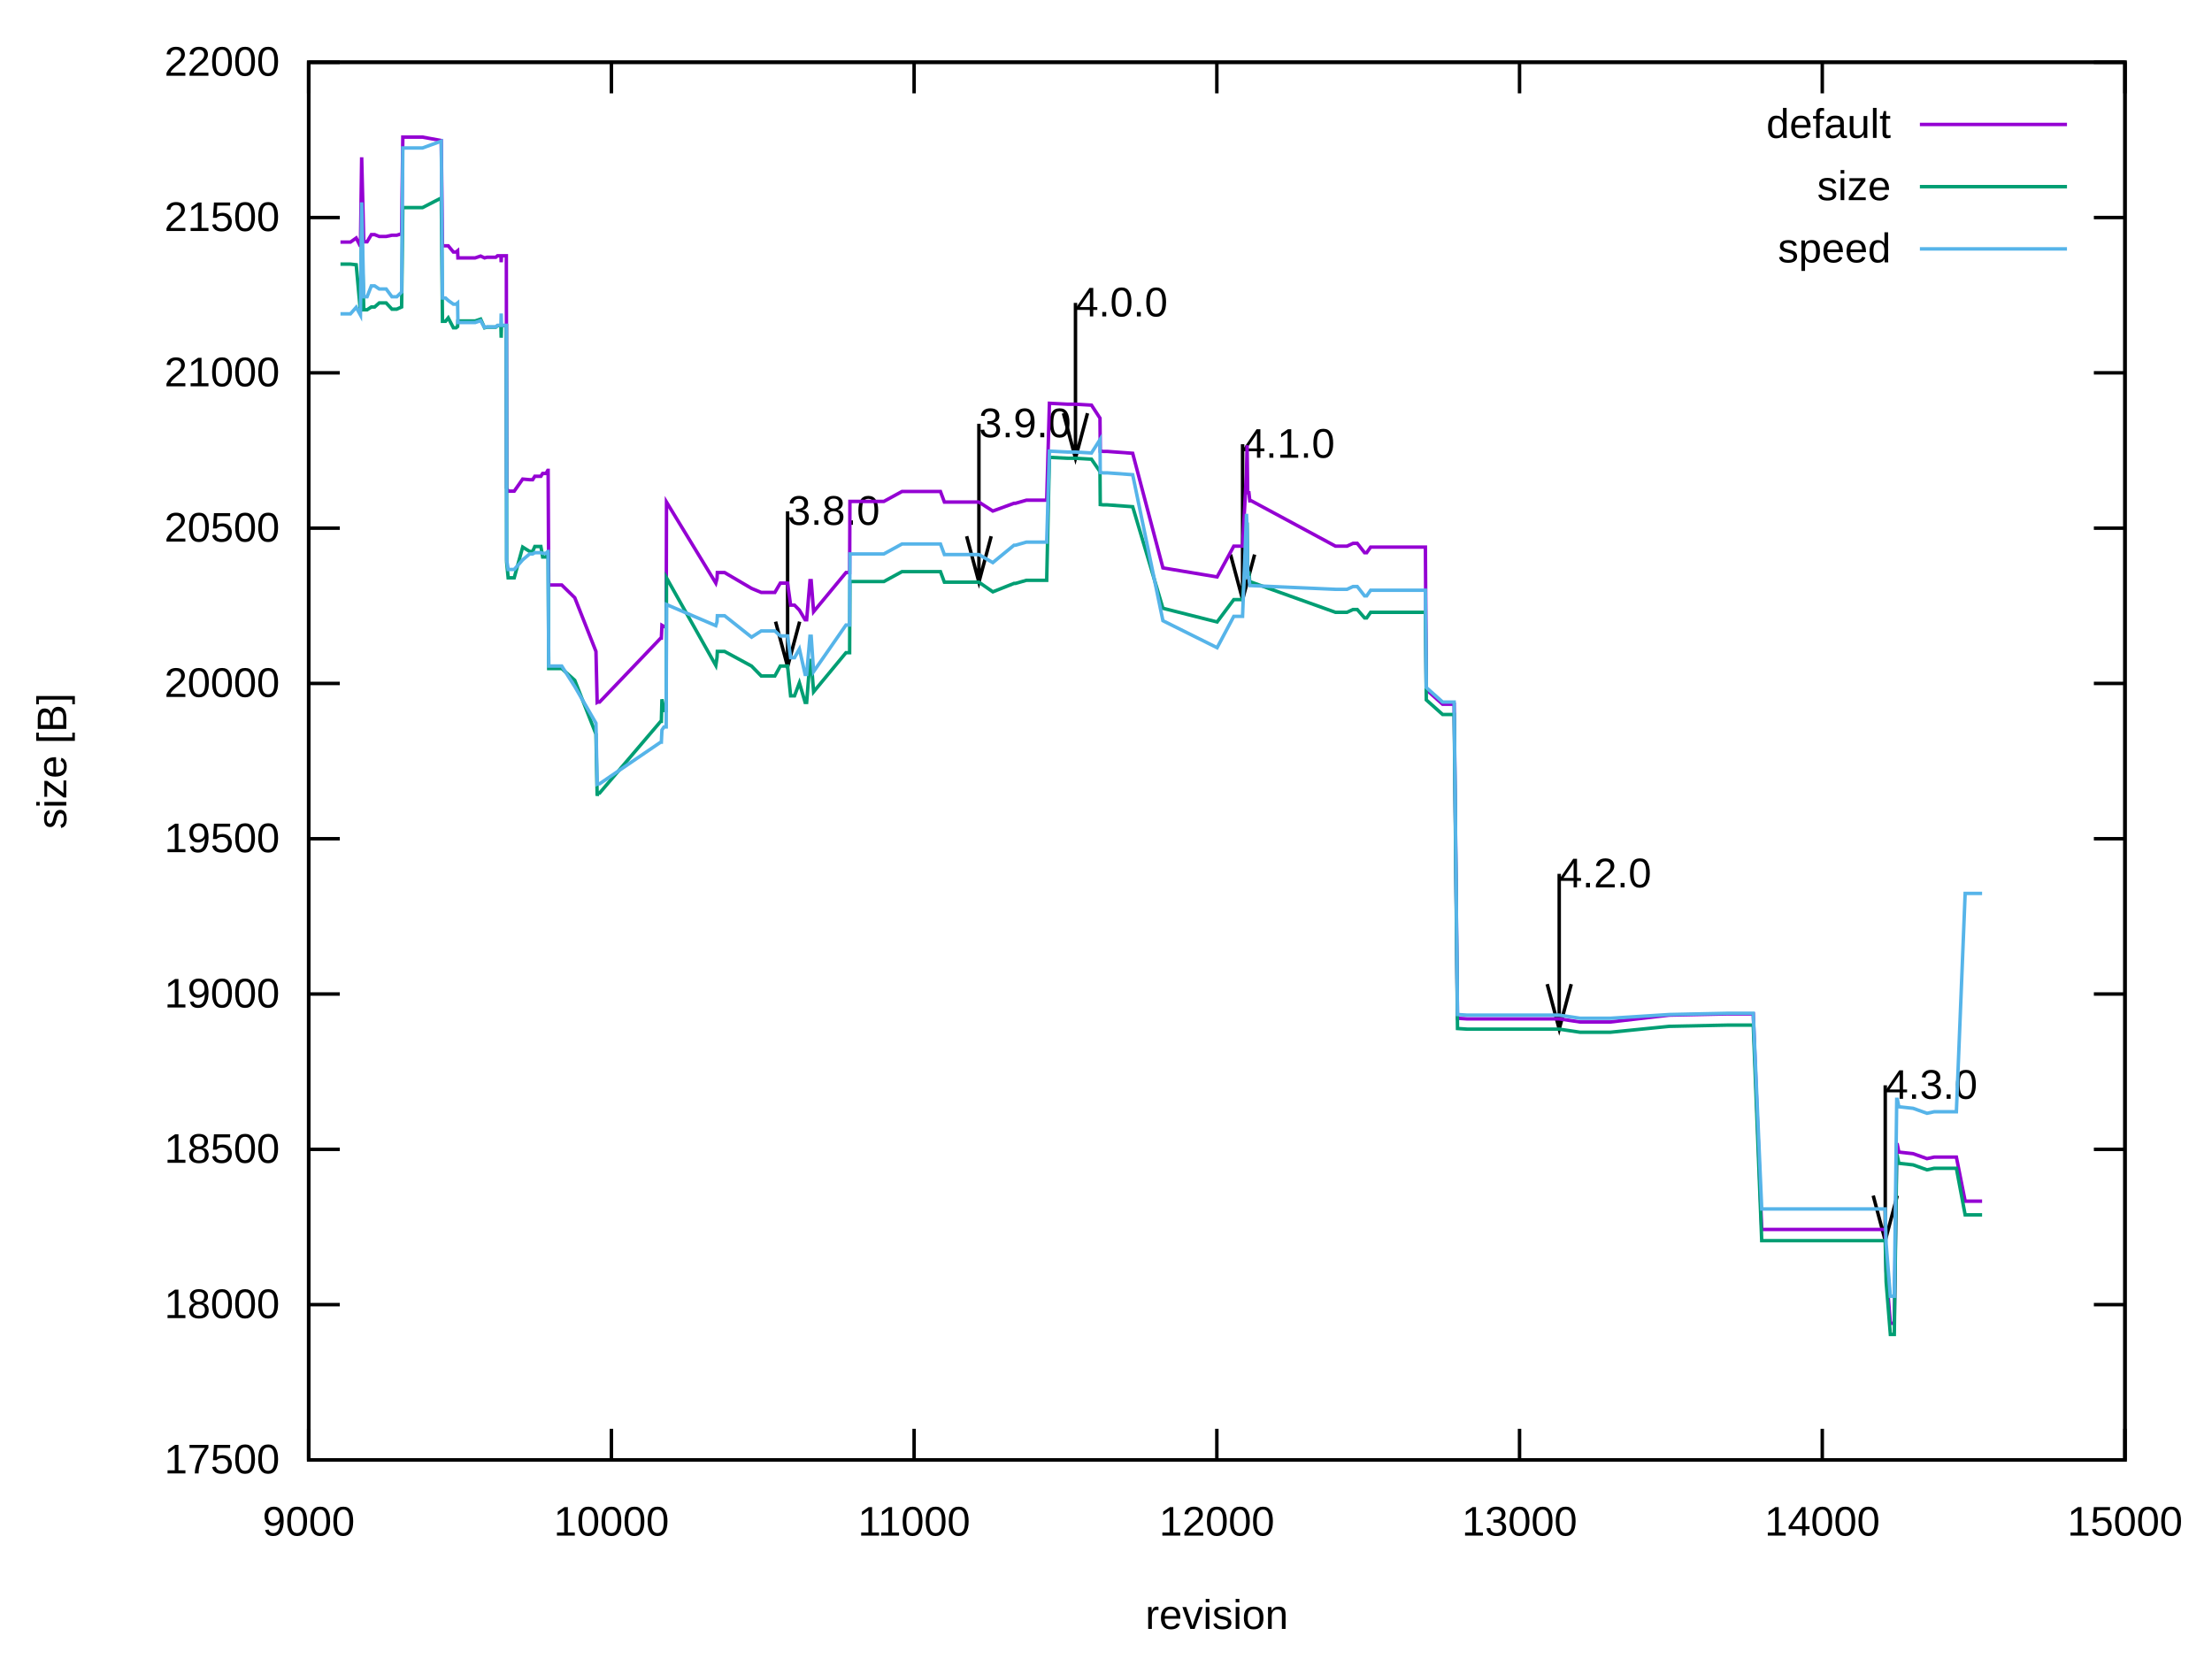
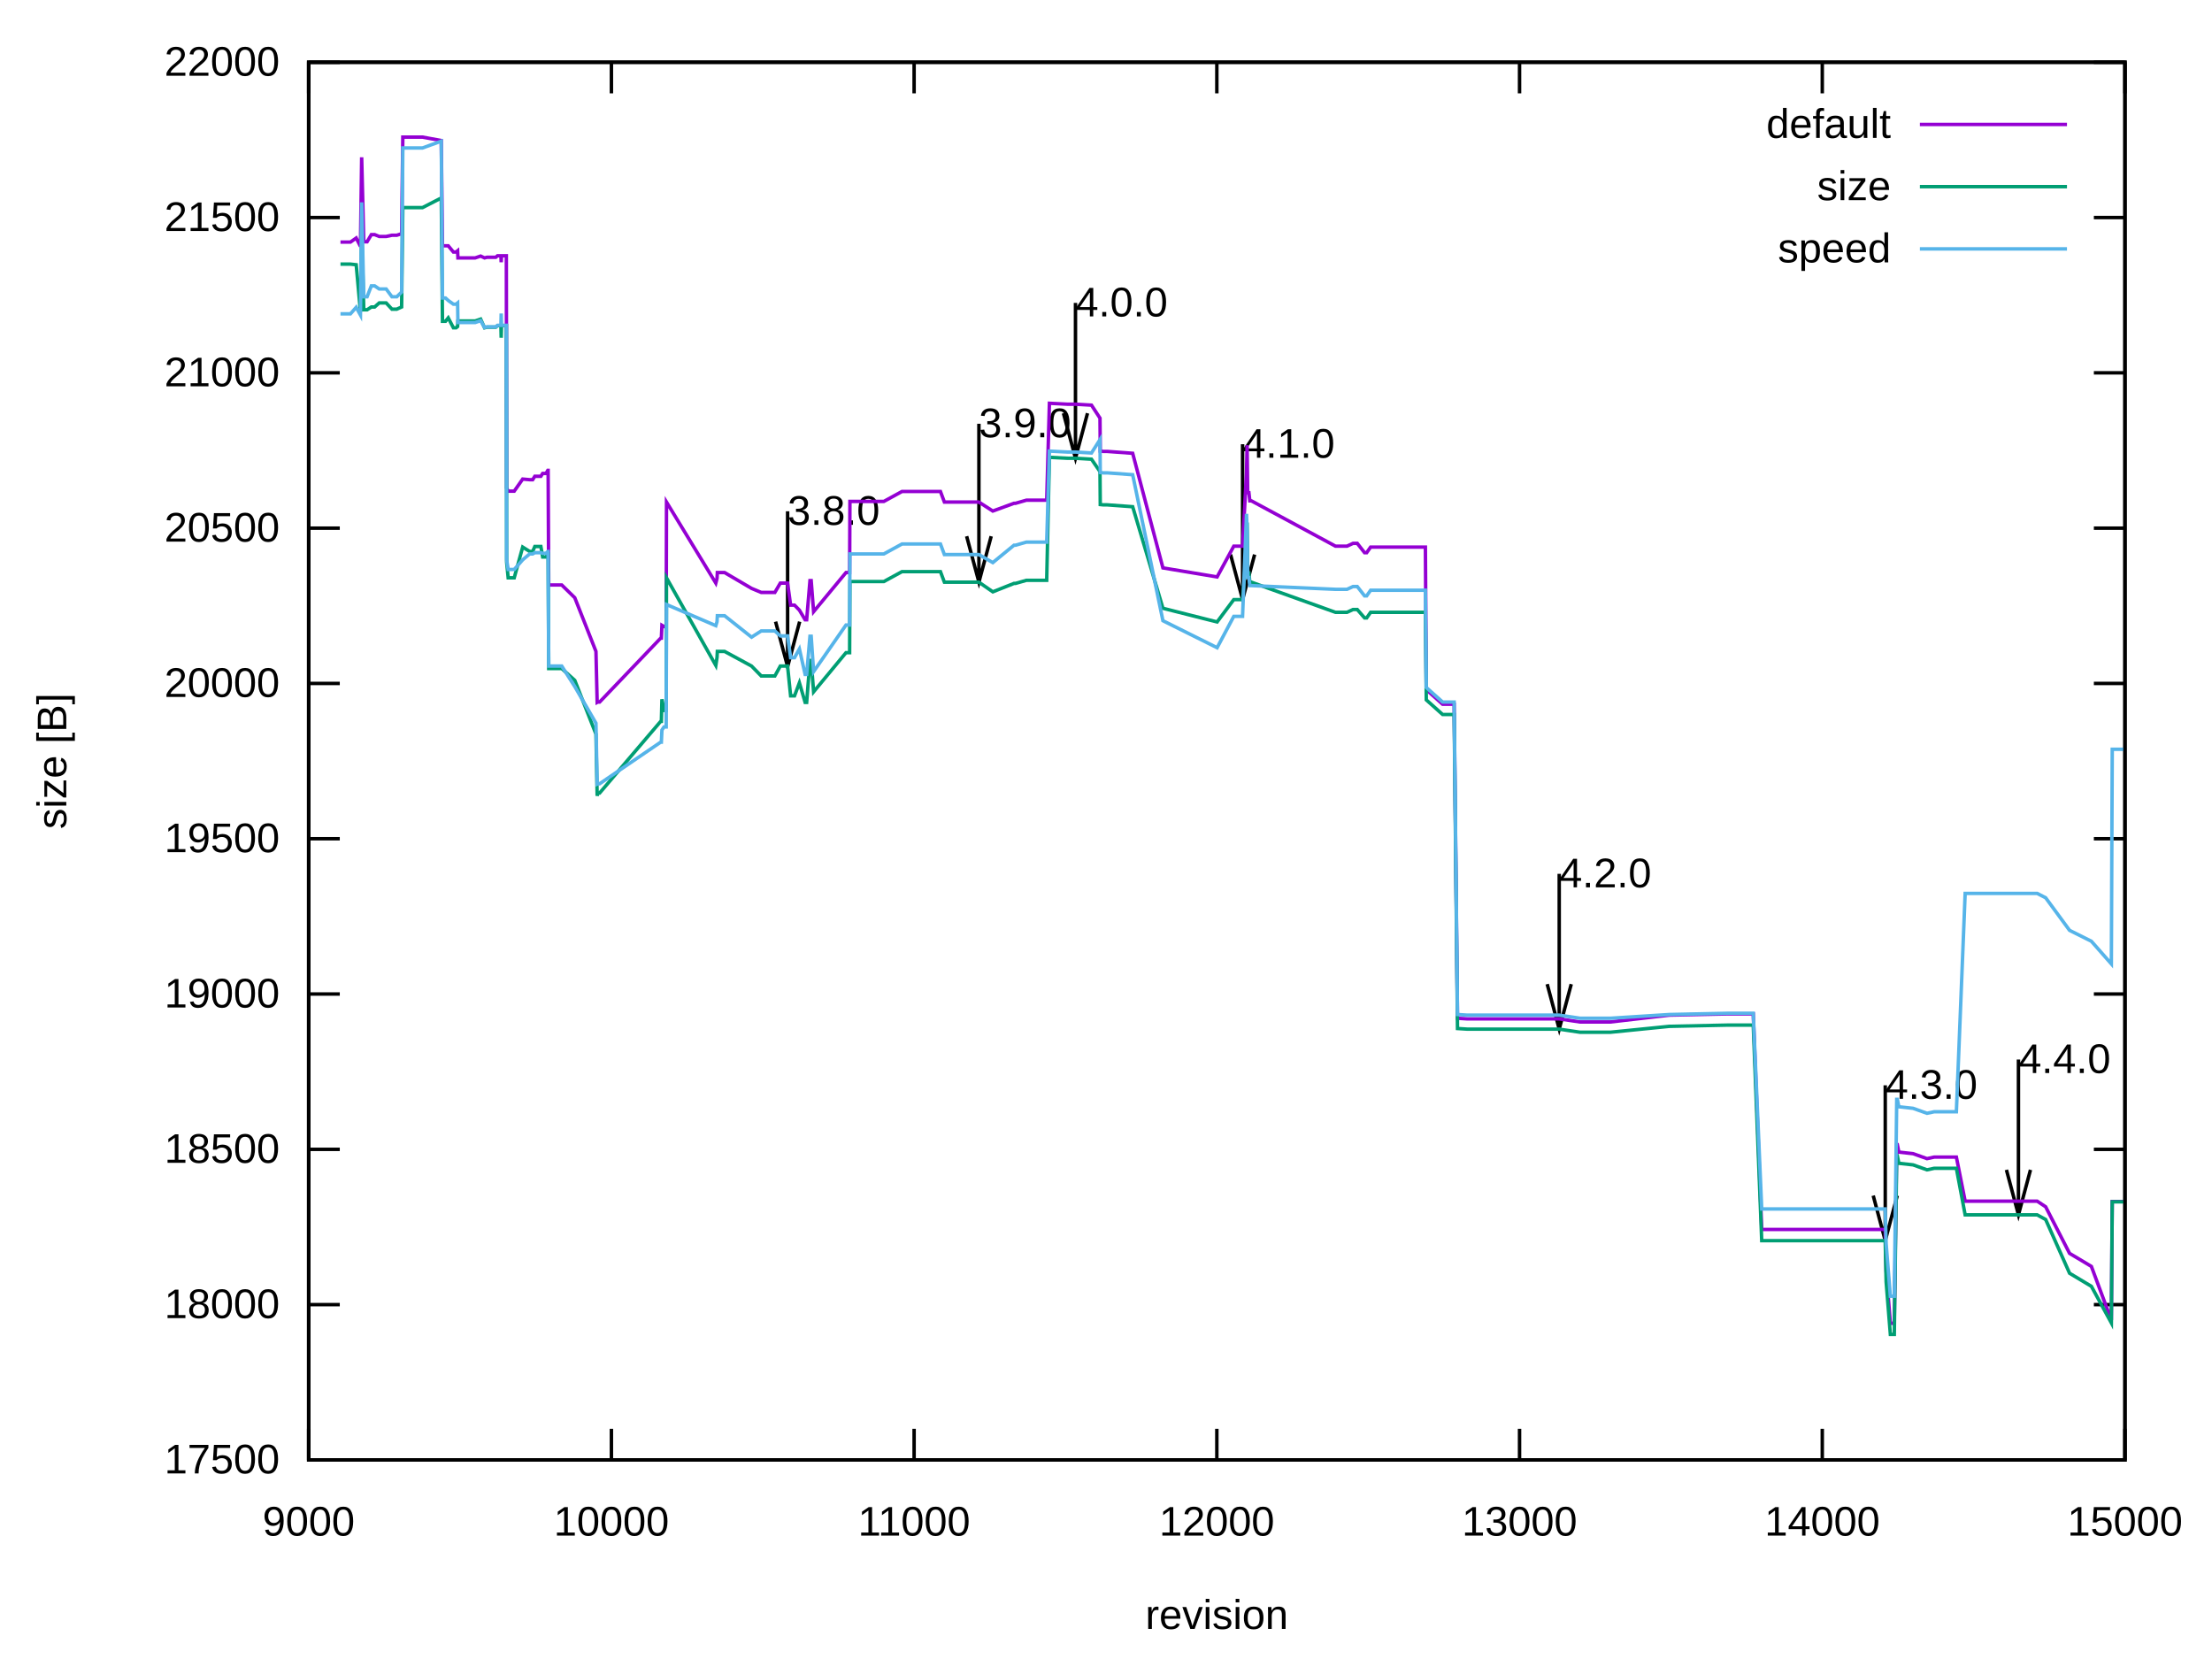
<svg xmlns="http://www.w3.org/2000/svg" xmlns:xlink="http://www.w3.org/1999/xlink" width="640" height="480" viewBox="0 0 640 480">
  <g id="gnuplot_canvas">
    <rect x="0" y="0" width="640" height="480" fill="none" />
    <defs>
      <circle id="gpDot" r="0.5" stroke-width="0.5" stroke="currentColor" />
      <path id="gpPt0" stroke-width="0.222" stroke="currentColor" d="M-1,0 h2 M0,-1 v2" />
      <path id="gpPt1" stroke-width="0.222" stroke="currentColor" d="M-1,-1 L1,1 M1,-1 L-1,1" />
      <path id="gpPt2" stroke-width="0.222" stroke="currentColor" d="M-1,0 L1,0 M0,-1 L0,1 M-1,-1 L1,1 M-1,1 L1,-1" />
      <rect id="gpPt3" stroke-width="0.222" stroke="currentColor" x="-1" y="-1" width="2" height="2" />
      <rect id="gpPt4" stroke-width="0.222" stroke="currentColor" fill="currentColor" x="-1" y="-1" width="2" height="2" />
      <circle id="gpPt5" stroke-width="0.222" stroke="currentColor" cx="0" cy="0" r="1" />
      <use xlink:href="#gpPt5" id="gpPt6" fill="currentColor" stroke="none" />
      <path id="gpPt7" stroke-width="0.222" stroke="currentColor" d="M0,-1.33 L-1.33,0.67 L1.33,0.67 z" />
      <use xlink:href="#gpPt7" id="gpPt8" fill="currentColor" stroke="none" />
      <use xlink:href="#gpPt7" id="gpPt9" stroke="currentColor" transform="rotate(180)" />
      <use xlink:href="#gpPt9" id="gpPt10" fill="currentColor" stroke="none" />
      <use xlink:href="#gpPt3" id="gpPt11" stroke="currentColor" transform="rotate(45)" />
      <use xlink:href="#gpPt11" id="gpPt12" fill="currentColor" stroke="none" />
      <path id="gpPt13" stroke-width="0.222" stroke="currentColor" d="M0,1.330 L1.265,0.411 L0.782,-1.067 L-0.782,-1.076 L-1.265,0.411 z" />
      <use xlink:href="#gpPt13" id="gpPt14" fill="currentColor" stroke="none" />
      <filter id="textbox" filterUnits="objectBoundingBox" x="0" y="0" height="1" width="1">
        <feFlood flood-color="white" flood-opacity="1" result="bgnd" />
        <feComposite in="SourceGraphic" in2="bgnd" operator="atop" />
      </filter>
      <filter id="greybox" filterUnits="objectBoundingBox" x="0" y="0" height="1" width="1">
        <feFlood flood-color="lightgrey" flood-opacity="1" result="grey" />
        <feComposite in="SourceGraphic" in2="grey" operator="atop" />
      </filter>
    </defs>
    <g fill="none" color="white" stroke="currentColor" stroke-width="1.00" stroke-linecap="butt" stroke-linejoin="miter">
</g>
    <g fill="none" color="black" stroke="currentColor" stroke-width="1.00" stroke-linecap="butt" stroke-linejoin="miter">
      <path stroke="black" d="M89.31,422.40 L98.31,422.40 M614.82,422.40 L605.82,422.40  " />
      <g transform="translate(80.92,426.30)" stroke="none" fill="black" font-family="Arial" font-size="12.00" text-anchor="end">
        <text>
          <tspan font-family="Arial"> 17500</tspan>
        </text>
      </g>
    </g>
    <g fill="none" color="black" stroke="currentColor" stroke-width="1.00" stroke-linecap="butt" stroke-linejoin="miter">
      <path stroke="black" d="M89.31,377.47 L98.31,377.47 M614.82,377.47 L605.82,377.47  " />
      <g transform="translate(80.92,381.37)" stroke="none" fill="black" font-family="Arial" font-size="12.00" text-anchor="end">
        <text>
          <tspan font-family="Arial"> 18000</tspan>
        </text>
      </g>
    </g>
    <g fill="none" color="black" stroke="currentColor" stroke-width="1.00" stroke-linecap="butt" stroke-linejoin="miter">
      <path stroke="black" d="M89.31,332.54 L98.31,332.54 M614.82,332.54 L605.82,332.54  " />
      <g transform="translate(80.92,336.44)" stroke="none" fill="black" font-family="Arial" font-size="12.00" text-anchor="end">
        <text>
          <tspan font-family="Arial"> 18500</tspan>
        </text>
      </g>
    </g>
    <g fill="none" color="black" stroke="currentColor" stroke-width="1.00" stroke-linecap="butt" stroke-linejoin="miter">
      <path stroke="black" d="M89.31,287.60 L98.31,287.60 M614.82,287.60 L605.82,287.60  " />
      <g transform="translate(80.92,291.50)" stroke="none" fill="black" font-family="Arial" font-size="12.00" text-anchor="end">
        <text>
          <tspan font-family="Arial"> 19000</tspan>
        </text>
      </g>
    </g>
    <g fill="none" color="black" stroke="currentColor" stroke-width="1.00" stroke-linecap="butt" stroke-linejoin="miter">
      <path stroke="black" d="M89.31,242.67 L98.31,242.67 M614.82,242.67 L605.82,242.67  " />
      <g transform="translate(80.92,246.57)" stroke="none" fill="black" font-family="Arial" font-size="12.00" text-anchor="end">
        <text>
          <tspan font-family="Arial"> 19500</tspan>
        </text>
      </g>
    </g>
    <g fill="none" color="black" stroke="currentColor" stroke-width="1.00" stroke-linecap="butt" stroke-linejoin="miter">
      <path stroke="black" d="M89.31,197.74 L98.31,197.74 M614.82,197.74 L605.82,197.74  " />
      <g transform="translate(80.92,201.64)" stroke="none" fill="black" font-family="Arial" font-size="12.00" text-anchor="end">
        <text>
          <tspan font-family="Arial"> 20000</tspan>
        </text>
      </g>
    </g>
    <g fill="none" color="black" stroke="currentColor" stroke-width="1.00" stroke-linecap="butt" stroke-linejoin="miter">
      <path stroke="black" d="M89.31,152.81 L98.31,152.81 M614.82,152.81 L605.82,152.81  " />
      <g transform="translate(80.92,156.71)" stroke="none" fill="black" font-family="Arial" font-size="12.00" text-anchor="end">
        <text>
          <tspan font-family="Arial"> 20500</tspan>
        </text>
      </g>
    </g>
    <g fill="none" color="black" stroke="currentColor" stroke-width="1.00" stroke-linecap="butt" stroke-linejoin="miter">
      <path stroke="black" d="M89.31,107.87 L98.31,107.87 M614.82,107.87 L605.82,107.87  " />
      <g transform="translate(80.92,111.77)" stroke="none" fill="black" font-family="Arial" font-size="12.00" text-anchor="end">
        <text>
          <tspan font-family="Arial"> 21000</tspan>
        </text>
      </g>
    </g>
    <g fill="none" color="black" stroke="currentColor" stroke-width="1.00" stroke-linecap="butt" stroke-linejoin="miter">
      <path stroke="black" d="M89.31,62.94 L98.31,62.94 M614.82,62.94 L605.82,62.94  " />
      <g transform="translate(80.92,66.84)" stroke="none" fill="black" font-family="Arial" font-size="12.00" text-anchor="end">
        <text>
          <tspan font-family="Arial"> 21500</tspan>
        </text>
      </g>
    </g>
    <g fill="none" color="black" stroke="currentColor" stroke-width="1.00" stroke-linecap="butt" stroke-linejoin="miter">
      <path stroke="black" d="M89.31,18.01 L98.31,18.01 M614.82,18.01 L605.82,18.01  " />
      <g transform="translate(80.92,21.91)" stroke="none" fill="black" font-family="Arial" font-size="12.00" text-anchor="end">
        <text>
          <tspan font-family="Arial"> 22000</tspan>
        </text>
      </g>
    </g>
    <g fill="none" color="black" stroke="currentColor" stroke-width="1.00" stroke-linecap="butt" stroke-linejoin="miter">
      <path stroke="black" d="M89.31,422.40 L89.31,413.40 M89.31,18.01 L89.31,27.01  " />
      <g transform="translate(89.31,444.30)" stroke="none" fill="black" font-family="Arial" font-size="12.00" text-anchor="middle">
        <text>
          <tspan font-family="Arial"> 9000</tspan>
        </text>
      </g>
    </g>
    <g fill="none" color="black" stroke="currentColor" stroke-width="1.00" stroke-linecap="butt" stroke-linejoin="miter">
      <path stroke="black" d="M176.90,422.40 L176.90,413.40 M176.90,18.01 L176.90,27.01  " />
      <g transform="translate(176.90,444.30)" stroke="none" fill="black" font-family="Arial" font-size="12.00" text-anchor="middle">
        <text>
          <tspan font-family="Arial"> 10000</tspan>
        </text>
      </g>
    </g>
    <g fill="none" color="black" stroke="currentColor" stroke-width="1.00" stroke-linecap="butt" stroke-linejoin="miter">
      <path stroke="black" d="M264.48,422.40 L264.48,413.40 M264.48,18.01 L264.48,27.01  " />
      <g transform="translate(264.48,444.30)" stroke="none" fill="black" font-family="Arial" font-size="12.00" text-anchor="middle">
        <text>
          <tspan font-family="Arial"> 11000</tspan>
        </text>
      </g>
    </g>
    <g fill="none" color="black" stroke="currentColor" stroke-width="1.00" stroke-linecap="butt" stroke-linejoin="miter">
      <path stroke="black" d="M352.07,422.40 L352.07,413.40 M352.07,18.01 L352.07,27.01  " />
      <g transform="translate(352.07,444.30)" stroke="none" fill="black" font-family="Arial" font-size="12.00" text-anchor="middle">
        <text>
          <tspan font-family="Arial"> 12000</tspan>
        </text>
      </g>
    </g>
    <g fill="none" color="black" stroke="currentColor" stroke-width="1.00" stroke-linecap="butt" stroke-linejoin="miter">
      <path stroke="black" d="M439.65,422.40 L439.65,413.40 M439.65,18.01 L439.65,27.01  " />
      <g transform="translate(439.65,444.30)" stroke="none" fill="black" font-family="Arial" font-size="12.00" text-anchor="middle">
        <text>
          <tspan font-family="Arial"> 13000</tspan>
        </text>
      </g>
    </g>
    <g fill="none" color="black" stroke="currentColor" stroke-width="1.00" stroke-linecap="butt" stroke-linejoin="miter">
      <path stroke="black" d="M527.24,422.40 L527.24,413.40 M527.24,18.01 L527.24,27.01  " />
      <g transform="translate(527.24,444.30)" stroke="none" fill="black" font-family="Arial" font-size="12.00" text-anchor="middle">
        <text>
          <tspan font-family="Arial"> 14000</tspan>
        </text>
      </g>
    </g>
    <g fill="none" color="black" stroke="currentColor" stroke-width="1.00" stroke-linecap="butt" stroke-linejoin="miter">
      <path stroke="black" d="M614.82,422.40 L614.82,413.40 M614.82,18.01 L614.82,27.01  " />
      <g transform="translate(614.82,444.30)" stroke="none" fill="black" font-family="Arial" font-size="12.00" text-anchor="middle">
        <text>
          <tspan font-family="Arial"> 15000</tspan>
        </text>
      </g>
    </g>
    <g fill="none" color="black" stroke="currentColor" stroke-width="1.00" stroke-linecap="butt" stroke-linejoin="miter">
</g>
    <g fill="none" color="black" stroke="currentColor" stroke-width="1.00" stroke-linecap="butt" stroke-linejoin="miter">
      <path stroke="black" d="M89.31,18.01 L89.31,422.40 L614.82,422.40 L614.82,18.01 L89.31,18.01 Z  " />
      <g transform="translate(227.87,151.85)" stroke="none" fill="black" font-family="Arial" font-size="12.00" text-anchor="start">
        <text>
          <tspan font-family="Arial">3.8.0</tspan>
        </text>
      </g>
      <g transform="translate(283.22,126.51)" stroke="none" fill="black" font-family="Arial" font-size="12.00" text-anchor="start">
        <text>
          <tspan font-family="Arial">3.9.0</tspan>
        </text>
      </g>
      <g transform="translate(311.16,91.55)" stroke="none" fill="black" font-family="Arial" font-size="12.00" text-anchor="start">
        <text>
          <tspan font-family="Arial">4.0.0</tspan>
        </text>
      </g>
      <g transform="translate(359.51,132.44)" stroke="none" fill="black" font-family="Arial" font-size="12.00" text-anchor="start">
        <text>
          <tspan font-family="Arial">4.1.0</tspan>
        </text>
      </g>
      <g transform="translate(451.12,256.73)" stroke="none" fill="black" font-family="Arial" font-size="12.00" text-anchor="start">
        <text>
          <tspan font-family="Arial">4.2.0</tspan>
        </text>
      </g>
      <g transform="translate(545.45,317.92)" stroke="none" fill="black" font-family="Arial" font-size="12.00" text-anchor="start">
        <text>
          <tspan font-family="Arial">4.3.0</tspan>
        </text>
      </g>
-       <path stroke="black" d="M224.40,179.86 L227.88,192.88 L231.36,179.86 M227.88,147.94 L227.88,192.88 M279.68,155.15 L283.23,168.43 L286.78,155.15   M283.23,122.60 L283.23,168.43 M307.69,119.56 L311.17,132.58 L314.65,119.56 M311.17,87.64 L311.17,132.58 M356.04,160.45   L359.52,173.47 L363.00,160.45 M359.52,128.53 L359.52,173.47 M447.65,284.74 L451.13,297.75 L454.61,284.74 M451.13,252.82   L451.13,297.75 M541.98,345.93 L545.46,358.95 L548.94,345.93 M545.46,314.01 L545.46,358.95  " />
-     </g>
-     <g fill="none" color="black" stroke="currentColor" stroke-width="1.00" stroke-linecap="butt" stroke-linejoin="miter">
-       <g transform="translate(19.18,220.21) rotate(270)" stroke="none" fill="black" font-family="Arial" font-size="12.00" text-anchor="middle">
-         <text>
-           <tspan font-family="Arial">size [B]</tspan>
-         </text>
-       </g>
-     </g>
-     <g fill="none" color="black" stroke="currentColor" stroke-width="1.00" stroke-linecap="butt" stroke-linejoin="miter">
-       <g transform="translate(352.06,471.30)" stroke="none" fill="black" font-family="Arial" font-size="12.00" text-anchor="middle">
-         <text>
-           <tspan font-family="Arial">revision</tspan>
-         </text>
-       </g>
+       <g transform="translate(583.99,310.46)" stroke="none" fill="black" font-family="Arial" font-size="12.00" text-anchor="start">
+         <text>
+           <tspan font-family="Arial">4.4.0</tspan>
+         </text>
+       </g>
+     </g>
+     <g fill="none" color="black" stroke="currentColor" stroke-width="1.00" stroke-linecap="butt" stroke-linejoin="miter">
+       <path stroke="black" d="M224.40,179.86 L227.88,192.88 L231.36,179.86 M227.88,147.94 L227.88,192.88  " />
+     </g>
+     <g fill="none" color="black" stroke="currentColor" stroke-width="1.00" stroke-linecap="butt" stroke-linejoin="miter">
+       <path stroke="black" d="M279.68,155.15 L283.23,168.43 L286.78,155.15 M283.23,122.60 L283.23,168.43  " />
+     </g>
+     <g fill="none" color="black" stroke="currentColor" stroke-width="1.00" stroke-linecap="butt" stroke-linejoin="miter">
+       <path stroke="black" d="M307.69,119.56 L311.17,132.58 L314.65,119.56 M311.17,87.64 L311.17,132.58  " />
+     </g>
+     <g fill="none" color="black" stroke="currentColor" stroke-width="1.00" stroke-linecap="butt" stroke-linejoin="miter">
+       <path stroke="black" d="M356.04,160.45 L359.52,173.47 L363.00,160.45 M359.52,128.53 L359.52,173.47  " />
+     </g>
+     <g fill="none" color="black" stroke="currentColor" stroke-width="1.00" stroke-linecap="butt" stroke-linejoin="miter">
+       <path stroke="black" d="M447.65,284.74 L451.13,297.75 L454.61,284.74 M451.13,252.82 L451.13,297.75  " />
+     </g>
+     <g fill="none" color="black" stroke="currentColor" stroke-width="1.00" stroke-linecap="butt" stroke-linejoin="miter">
+       <path stroke="black" d="M541.98,345.93 L545.46,358.95 L548.94,345.93 M545.46,314.01 L545.46,358.95  " />
+     </g>
+     <g fill="none" color="black" stroke="currentColor" stroke-width="1.00" stroke-linecap="butt" stroke-linejoin="miter">
+       <path stroke="black" d="M580.52,338.47 L584.00,351.49 L587.48,338.47 M584.00,306.55 L584.00,351.49  " />
    </g>
    <g fill="none" color="black" stroke="currentColor" stroke-width="1.00" stroke-linecap="butt" stroke-linejoin="miter">
</g>
    <g id="gnuplot_plot_1">
      <g fill="none" color="black" stroke="currentColor" stroke-width="1.00" stroke-linecap="butt" stroke-linejoin="miter">
        <g transform="translate(547.09,39.91)" stroke="none" fill="black" font-family="Arial" font-size="12.00" text-anchor="end">
          <text>
            <tspan font-family="Arial">default</tspan>
          </text>
        </g>
      </g>
      <g fill="none" color="black" stroke="currentColor" stroke-width="1.00" stroke-linecap="butt" stroke-linejoin="miter">
-         <path stroke="rgb(148,   0, 211)" d="M555.48,36.01 L598.04,36.01 M98.51,70.04 L99.82,70.04 L100.17,70.04 L100.43,70.04 L101.40,70.04 L103.06,68.87   L104.29,71.30 L104.64,45.51 L105.25,69.95 L105.69,69.95 L106.04,69.95 L106.21,69.95 L107.44,67.88 L107.53,67.88   L108.40,67.88 L109.72,68.42 L111.73,68.42 L113.40,68.06 L114.80,68.06 L116.20,67.62 L116.55,39.67 L117.25,39.67   L120.32,39.67 L122.24,39.67 L127.67,40.66 L128.02,71.12 L128.29,71.12 L128.90,71.12 L129.69,71.12 L131.18,72.92   L131.96,72.92 L132.40,72.56 L132.49,74.62 L132.93,74.62 L134.94,74.62 L136.61,74.62 L137.48,74.62 L139.06,74.09   L140.20,74.62 L140.90,74.44 L141.51,74.44 L141.95,74.44 L142.04,74.44 L142.12,74.44 L142.21,74.44 L143.44,74.44   L143.96,74.00 L144.66,74.00 L144.93,74.00 L145.01,75.88 L145.10,74.00 L145.19,74.00 L145.36,74.00 L145.80,74.00   L145.89,74.00 L146.15,74.00 L146.33,74.00 L146.50,74.00 L146.59,141.21 L147.03,142.11 L147.29,142.11 L147.47,142.11   L147.55,142.11 L147.64,142.11 L148.78,142.11 L151.23,138.61 L153.25,138.79 L154.12,138.79 L154.74,137.80 L155.09,137.80   L155.96,137.80 L156.22,137.80 L156.31,137.80 L156.40,137.80 L156.49,137.80 L157.01,136.99 L157.98,136.99 L158.50,136.09   L158.59,136.09 L158.76,169.25 L159.12,169.25 L159.64,169.25 L159.99,169.25 L160.08,169.25 L160.69,169.25 L160.95,169.25   L161.04,169.25 L161.13,169.25 L162.01,169.25 L162.18,169.25 L162.53,169.25 L166.30,172.94 L172.43,188.48 L172.78,203.22   L172.95,203.13 L173.04,203.13 L173.48,203.13 L191.17,184.62 L191.35,184.62 L191.52,180.93 L192.13,181.29 L192.75,181.29   L192.84,145.26 L207.11,168.71 L207.46,167.36 L207.55,165.66 L208.95,165.66 L209.04,165.66 L209.65,165.66 L217.45,170.24   L220.25,171.41 L221.56,171.41 L224.19,171.41 L225.77,168.71 L227.87,168.71 L228.75,175.09 L229.53,175.09 L229.88,175.09   L231.29,176.53 L232.95,179.32 L233.39,179.32 L234.35,167.99 L234.70,167.99 L235.40,176.98 L244.77,165.66 L245.39,165.66   L245.74,165.66 L245.82,165.66 L245.91,145.08 L246.09,145.08 L246.96,145.08 L255.72,145.08 L260.98,142.20 L262.20,142.20   L272.10,142.20 L273.24,145.26 L277.62,145.26 L283.22,145.26 L287.25,147.86 L293.38,145.62 L293.82,145.62 L296.97,144.72   L302.58,144.72 L302.84,144.72 L303.63,116.68 L308.89,116.95 L309.06,116.95 L311.16,116.95 L315.80,117.22 L318.26,120.99   L318.34,130.52 L319.22,130.61 L319.66,130.61 L319.75,130.61 L320.27,130.61 L320.36,130.61 L327.72,131.15 L336.47,164.31   L352.15,166.92 L356.97,158.02 L359.51,158.02 L360.65,136.72 L360.82,128.81 L361.00,142.56 L361.35,142.56 L361.61,144.90   L362.05,144.90 L386.40,158.02 L388.41,158.02 L389.73,158.02 L391.48,157.21 L392.70,157.21 L394.81,159.91 L395.42,159.91   L396.56,158.29 L408.29,158.29 L411.01,158.29 L412.41,158.29 L412.67,199.54 L417.40,203.76 L420.73,203.76 L421.70,294.61   L424.50,294.79 L427.56,294.79 L428.70,294.79 L430.10,294.79 L430.89,294.79 L436.93,294.79 L451.12,294.79 L457.17,295.69   L465.93,295.69 L483.00,293.71 L500.00,293.35 L500.87,293.35 L501.75,293.35 L505.16,293.35 L507.27,293.35 L509.72,355.72   L518.48,355.72 L527.24,355.72 L543.35,355.72 L545.45,355.72 L545.72,367.67 L546.94,382.86 L547.82,382.86 L548.08,382.95   L548.78,331.19 L548.96,331.19 L549.39,333.34 L553.51,333.79 L557.54,335.23 L559.64,334.78 L562.09,334.78 L562.71,334.78   L566.04,334.78 L568.58,347.54 L571.90,347.54 L573.48,347.54  " />
+         <path stroke="rgb(148,   0, 211)" d="M555.48,36.01 L598.04,36.01 M98.51,70.04 L99.82,70.04 L100.17,70.04 L100.43,70.04 L101.40,70.04 L103.06,68.87   L104.29,71.30 L104.64,45.51 L105.25,69.95 L105.69,69.95 L106.04,69.95 L106.21,69.95 L107.44,67.88 L107.53,67.88   L108.40,67.88 L109.72,68.42 L111.73,68.42 L113.40,68.06 L114.80,68.06 L116.20,67.62 L116.55,39.67 L117.25,39.67   L120.32,39.67 L122.24,39.67 L127.67,40.66 L128.02,71.12 L128.29,71.12 L128.90,71.12 L129.69,71.12 L131.18,72.92   L131.96,72.92 L132.40,72.56 L132.49,74.62 L132.93,74.62 L134.94,74.62 L136.61,74.62 L137.48,74.62 L139.06,74.09   L140.20,74.62 L140.90,74.44 L141.51,74.44 L141.95,74.44 L142.04,74.44 L142.12,74.44 L142.21,74.44 L143.44,74.44   L143.96,74.00 L144.66,74.00 L144.93,74.00 L145.01,75.88 L145.10,74.00 L145.19,74.00 L145.36,74.00 L145.80,74.00   L145.89,74.00 L146.15,74.00 L146.33,74.00 L146.50,74.00 L146.59,141.21 L147.03,142.11 L147.29,142.11 L147.47,142.11   L147.55,142.11 L147.64,142.11 L148.78,142.11 L151.23,138.61 L153.25,138.79 L154.12,138.79 L154.74,137.80 L155.09,137.80   L155.96,137.80 L156.22,137.80 L156.31,137.80 L156.40,137.80 L156.49,137.80 L157.01,136.99 L157.98,136.99 L158.50,136.09   L158.59,136.09 L158.76,169.25 L159.12,169.25 L159.64,169.25 L159.99,169.25 L160.08,169.25 L160.69,169.25 L160.95,169.25   L161.04,169.25 L161.13,169.25 L162.01,169.25 L162.18,169.25 L162.53,169.25 L166.30,172.94 L172.43,188.48 L172.78,203.22   L172.95,203.13 L173.04,203.13 L173.48,203.13 L191.17,184.62 L191.35,184.62 L191.52,180.93 L192.13,181.29 L192.75,181.29   L192.84,145.26 L207.11,168.71 L207.46,167.36 L207.55,165.66 L208.95,165.66 L209.04,165.66 L209.65,165.66 L217.45,170.24   L220.25,171.41 L221.56,171.41 L224.19,171.41 L225.77,168.71 L227.87,168.71 L228.75,175.09 L229.53,175.09 L229.88,175.09   L231.29,176.53 L232.95,179.32 L233.39,179.32 L234.35,167.99 L234.70,167.99 L235.40,176.98 L244.77,165.66 L245.39,165.66   L245.74,165.66 L245.82,165.66 L245.91,145.08 L246.09,145.08 L246.96,145.08 L255.72,145.08 L260.98,142.20 L262.20,142.20   L272.10,142.20 L273.24,145.26 L277.62,145.26 L283.22,145.26 L287.25,147.86 L293.38,145.62 L293.82,145.62 L296.97,144.72   L302.58,144.72 L302.84,144.72 L303.63,116.68 L308.89,116.95 L309.06,116.95 L311.16,116.95 L315.80,117.22 L318.26,120.99   L318.34,130.52 L319.22,130.61 L319.66,130.61 L319.75,130.61 L320.27,130.61 L320.36,130.61 L327.72,131.15 L336.47,164.31   L352.15,166.92 L356.97,158.02 L359.51,158.02 L360.65,136.72 L360.82,128.81 L361.00,142.56 L361.35,142.56 L361.61,144.90   L362.05,144.90 L386.40,158.02 L388.41,158.02 L389.73,158.02 L391.48,157.21 L392.70,157.21 L394.81,159.91 L395.42,159.91   L396.56,158.29 L408.29,158.29 L411.01,158.29 L412.41,158.29 L412.67,199.54 L417.40,203.76 L420.73,203.76 L421.70,294.61   L424.50,294.79 L427.56,294.79 L428.70,294.79 L430.10,294.79 L430.89,294.79 L436.93,294.79 L451.12,294.79 L457.17,295.69   L465.93,295.69 L483.00,293.71 L500.00,293.35 L500.87,293.35 L501.75,293.35 L505.16,293.35 L507.27,293.35 L509.72,355.72   L518.48,355.72 L527.24,355.72 L543.35,355.72 L545.45,355.72 L545.72,367.67 L546.94,382.86 L547.82,382.86 L548.08,382.95   L548.78,331.19 L548.96,331.19 L549.39,333.34 L553.51,333.79 L557.54,335.23 L559.64,334.78 L562.09,334.78 L562.71,334.78   L566.04,334.78 L568.58,347.54 L571.90,347.54 L573.48,347.54 L583.99,347.54 L584.17,347.54 L589.42,347.54 L591.87,349.16   L598.79,362.64 L605.10,366.41 L610.88,381.96 L611.14,347.63 L614.47,347.63  " />
      </g>
    </g>
    <g id="gnuplot_plot_2">
      <g fill="none" color="black" stroke="currentColor" stroke-width="1.00" stroke-linecap="butt" stroke-linejoin="miter">
        <g transform="translate(547.09,57.91)" stroke="none" fill="black" font-family="Arial" font-size="12.00" text-anchor="end">
          <text>
            <tspan font-family="Arial">size</tspan>
          </text>
        </g>
      </g>
      <g fill="none" color="black" stroke="currentColor" stroke-width="1.00" stroke-linecap="butt" stroke-linejoin="miter">
-         <path stroke="rgb(  0, 158, 115)" d="M555.48,54.01 L598.04,54.01 M98.51,76.42 L99.82,76.42 L100.17,76.42 L100.43,76.42 L101.40,76.42 L103.06,76.60   L104.29,90.17 L104.64,66.36 L105.25,89.63 L105.69,89.63 L106.04,89.63 L106.21,89.63 L107.44,88.82 L107.53,88.82   L108.40,88.82 L109.72,87.65 L111.73,87.65 L113.40,89.45 L114.80,89.45 L116.20,88.82 L116.55,60.07 L117.25,60.07   L120.32,60.07 L122.24,60.07 L127.67,57.28 L128.02,92.96 L128.29,92.96 L128.90,92.96 L129.69,91.97 L131.18,94.84   L131.96,94.84 L132.40,94.48 L132.49,92.87 L132.93,92.87 L134.94,92.87 L136.61,92.87 L137.48,92.87 L139.06,92.33   L140.20,94.84 L140.90,94.66 L141.51,94.66 L141.95,94.66 L142.04,94.66 L142.12,94.66 L142.21,94.66 L143.44,94.66   L143.96,94.22 L144.66,94.22 L144.93,94.22 L145.01,97.72 L145.10,94.22 L145.19,94.22 L145.36,94.22 L145.80,94.22   L145.89,94.22 L146.15,94.22 L146.33,94.22 L146.50,94.22 L146.59,162.69 L147.03,167.18 L147.29,167.18 L147.47,167.18   L147.55,167.18 L147.64,167.18 L148.78,167.18 L151.23,158.29 L153.25,159.55 L154.12,159.55 L154.74,158.11 L155.09,158.11   L155.96,158.11 L156.22,158.11 L156.31,158.11 L156.40,158.11 L156.49,158.11 L157.01,161.16 L157.98,161.16 L158.50,160.27   L158.59,160.27 L158.76,193.43 L159.12,193.43 L159.64,193.43 L159.99,193.43 L160.08,193.43 L160.69,193.43 L160.95,193.43   L161.04,193.43 L161.13,193.43 L162.01,193.43 L162.18,193.43 L162.53,193.43 L166.30,196.84 L172.43,212.39 L172.78,230.27   L172.95,229.46 L173.04,229.46 L173.48,229.46 L191.17,208.70 L191.35,208.70 L191.52,202.32 L192.13,205.56 L192.75,205.56   L192.84,167.18 L207.11,192.53 L207.46,190.19 L207.55,188.48 L208.95,188.48 L209.04,188.48 L209.65,188.48 L217.45,192.71   L220.25,195.58 L221.56,195.58 L224.19,195.58 L225.77,192.71 L227.87,192.71 L228.75,201.33 L229.53,201.33 L229.88,201.33   L231.29,197.56 L232.95,203.22 L233.39,203.22 L234.35,191.09 L234.70,191.09 L235.40,200.17 L244.77,188.84 L245.39,188.84   L245.74,188.84 L245.82,188.84 L245.91,168.26 L246.09,168.26 L246.96,168.26 L255.72,168.26 L260.98,165.39 L262.20,165.39   L272.10,165.39 L273.24,168.44 L277.62,168.44 L283.22,168.44 L287.25,171.23 L293.38,168.80 L293.82,168.80 L296.97,167.90   L302.58,167.90 L302.84,167.90 L303.63,132.32 L308.89,132.59 L309.06,132.59 L311.16,132.59 L315.80,132.86 L318.26,136.45   L318.34,145.98 L319.22,146.07 L319.66,146.07 L319.75,146.07 L320.27,146.07 L320.36,146.07 L327.72,146.61 L336.47,175.99   L352.15,179.95 L356.97,173.48 L359.51,173.48 L360.65,159.01 L360.82,151.19 L361.00,165.75 L361.35,165.75 L361.61,168.44   L362.05,168.44 L386.40,177.16 L388.41,177.16 L389.73,177.16 L391.48,176.35 L392.70,176.35 L394.81,178.78 L395.42,178.78   L396.56,177.16 L408.29,177.16 L411.01,177.16 L412.41,177.16 L412.67,202.50 L417.40,206.73 L420.73,206.73 L421.70,297.58   L424.50,297.76 L427.56,297.76 L428.70,297.76 L430.10,297.76 L430.89,297.76 L436.93,297.76 L451.12,297.76 L457.17,298.66   L465.93,298.66 L483.00,296.95 L500.00,296.59 L500.87,296.59 L501.75,296.59 L505.16,296.59 L507.27,296.59 L509.72,358.96   L518.48,358.96 L527.24,358.96 L543.35,358.96 L545.45,358.96 L545.72,370.91 L546.94,386.09 L547.82,386.09 L548.08,386.09   L548.78,334.42 L548.96,334.42 L549.39,336.58 L553.51,337.03 L557.54,338.47 L559.64,338.02 L562.09,338.02 L562.71,338.02   L566.04,338.02 L568.58,351.50 L571.90,351.50 L573.48,351.50  " />
+         <path stroke="rgb(  0, 158, 115)" d="M555.48,54.01 L598.04,54.01 M98.51,76.42 L99.82,76.42 L100.17,76.42 L100.43,76.42 L101.40,76.42 L103.06,76.60   L104.29,90.17 L104.64,66.36 L105.25,89.63 L105.69,89.63 L106.04,89.63 L106.21,89.63 L107.44,88.82 L107.53,88.82   L108.40,88.82 L109.72,87.65 L111.73,87.65 L113.40,89.45 L114.80,89.45 L116.20,88.82 L116.55,60.07 L117.25,60.07   L120.32,60.07 L122.24,60.07 L127.67,57.28 L128.02,92.96 L128.29,92.96 L128.90,92.96 L129.69,91.97 L131.18,94.84   L131.96,94.84 L132.40,94.48 L132.49,92.87 L132.93,92.87 L134.94,92.87 L136.61,92.87 L137.48,92.87 L139.06,92.33   L140.20,94.84 L140.90,94.66 L141.51,94.66 L141.95,94.66 L142.04,94.66 L142.12,94.66 L142.21,94.66 L143.44,94.66   L143.96,94.22 L144.66,94.22 L144.93,94.22 L145.01,97.72 L145.10,94.22 L145.19,94.22 L145.36,94.22 L145.80,94.22   L145.89,94.22 L146.15,94.22 L146.33,94.22 L146.50,94.22 L146.59,162.69 L147.03,167.18 L147.29,167.18 L147.47,167.18   L147.55,167.18 L147.64,167.18 L148.78,167.18 L151.23,158.29 L153.25,159.55 L154.12,159.55 L154.74,158.11 L155.09,158.11   L155.96,158.11 L156.22,158.11 L156.31,158.11 L156.40,158.11 L156.49,158.11 L157.01,161.16 L157.98,161.16 L158.50,160.27   L158.59,160.27 L158.76,193.43 L159.12,193.43 L159.64,193.43 L159.99,193.43 L160.08,193.43 L160.69,193.43 L160.95,193.43   L161.04,193.43 L161.13,193.43 L162.01,193.43 L162.18,193.43 L162.53,193.43 L166.30,196.84 L172.43,212.39 L172.78,230.27   L172.95,229.46 L173.04,229.46 L173.48,229.46 L191.17,208.70 L191.35,208.70 L191.52,202.32 L192.13,205.56 L192.75,205.56   L192.84,167.18 L207.11,192.53 L207.46,190.19 L207.55,188.48 L208.95,188.48 L209.04,188.48 L209.65,188.48 L217.45,192.71   L220.25,195.58 L221.56,195.58 L224.19,195.58 L225.77,192.71 L227.87,192.71 L228.75,201.33 L229.53,201.33 L229.88,201.33   L231.29,197.56 L232.95,203.22 L233.39,203.22 L234.35,191.09 L234.70,191.09 L235.40,200.17 L244.77,188.84 L245.39,188.84   L245.74,188.84 L245.82,188.84 L245.91,168.26 L246.09,168.26 L246.96,168.26 L255.72,168.26 L260.98,165.39 L262.20,165.39   L272.10,165.39 L273.24,168.44 L277.62,168.44 L283.22,168.44 L287.25,171.23 L293.38,168.80 L293.82,168.80 L296.97,167.90   L302.58,167.90 L302.84,167.90 L303.63,132.32 L308.89,132.59 L309.06,132.59 L311.16,132.59 L315.80,132.86 L318.26,136.45   L318.34,145.98 L319.22,146.07 L319.66,146.07 L319.75,146.07 L320.27,146.07 L320.36,146.07 L327.72,146.61 L336.47,175.99   L352.15,179.95 L356.97,173.48 L359.51,173.48 L360.65,159.01 L360.82,151.19 L361.00,165.75 L361.35,165.75 L361.61,168.44   L362.05,168.44 L386.40,177.16 L388.41,177.16 L389.73,177.16 L391.48,176.35 L392.70,176.35 L394.81,178.78 L395.42,178.78   L396.56,177.16 L408.29,177.16 L411.01,177.16 L412.41,177.16 L412.67,202.50 L417.40,206.73 L420.73,206.73 L421.70,297.58   L424.50,297.76 L427.56,297.76 L428.70,297.76 L430.10,297.76 L430.89,297.76 L436.93,297.76 L451.12,297.76 L457.17,298.66   L465.93,298.66 L483.00,296.95 L500.00,296.59 L500.87,296.59 L501.75,296.59 L505.16,296.59 L507.27,296.59 L509.72,358.96   L518.48,358.96 L527.24,358.96 L543.35,358.96 L545.45,358.96 L545.72,370.91 L546.94,386.09 L547.82,386.09 L548.08,386.09   L548.78,334.42 L548.96,334.42 L549.39,336.58 L553.51,337.03 L557.54,338.47 L559.64,338.02 L562.09,338.02 L562.71,338.02   L566.04,338.02 L568.58,351.50 L571.90,351.50 L573.48,351.50 L583.99,351.50 L584.17,351.50 L589.42,351.50 L591.87,352.84   L598.79,368.39 L605.10,372.17 L610.88,382.77 L611.14,347.72 L614.47,347.72  " />
      </g>
    </g>
    <g id="gnuplot_plot_3">
      <g fill="none" color="black" stroke="currentColor" stroke-width="1.00" stroke-linecap="butt" stroke-linejoin="miter">
        <g transform="translate(547.09,75.91)" stroke="none" fill="black" font-family="Arial" font-size="12.00" text-anchor="end">
          <text>
            <tspan font-family="Arial">speed</tspan>
          </text>
        </g>
      </g>
      <g fill="none" color="black" stroke="currentColor" stroke-width="1.00" stroke-linecap="butt" stroke-linejoin="miter">
-         <path stroke="rgb( 86, 180, 233)" d="M555.48,72.01 L598.04,72.01 M98.51,90.80 L99.82,90.80 L100.17,90.80 L100.43,90.80 L101.40,90.80 L103.06,88.91   L104.29,91.16 L104.64,58.54 L105.25,85.86 L105.69,85.86 L106.04,85.86 L106.21,85.86 L107.44,82.71 L107.53,82.71   L108.40,82.71 L109.72,83.61 L111.73,83.61 L113.40,85.86 L114.80,85.86 L116.20,84.51 L116.55,42.81 L117.25,42.81   L120.32,42.81 L122.24,42.81 L127.67,40.84 L128.02,86.22 L128.29,86.22 L128.90,86.22 L129.69,86.94 L131.18,88.01   L131.96,88.01 L132.40,87.65 L132.49,93.32 L132.93,93.32 L134.94,93.32 L136.61,93.32 L137.48,93.32 L139.06,92.78   L140.20,94.75 L140.90,94.57 L141.51,94.57 L141.95,94.57 L142.04,94.57 L142.12,94.57 L142.21,94.57 L143.44,94.57   L143.96,94.13 L144.66,94.13 L144.93,94.13 L145.01,90.71 L145.10,94.13 L145.19,94.13 L145.36,94.13 L145.80,94.13   L145.89,94.13 L146.15,94.13 L146.33,94.13 L146.50,94.13 L146.59,161.97 L147.03,164.76 L147.29,164.76 L147.47,164.76   L147.55,164.76 L147.64,164.76 L148.78,164.76 L151.23,161.97 L153.25,160.27 L154.12,160.27 L154.74,159.91 L155.09,159.91   L155.96,159.91 L156.22,159.91 L156.31,159.91 L156.40,159.91 L156.49,159.91 L157.01,160.09 L157.98,160.09 L158.50,159.55   L158.59,159.55 L158.76,192.71 L159.12,192.71 L159.64,192.71 L159.99,192.71 L160.08,192.71 L160.69,192.71 L160.95,192.71   L161.04,192.71 L161.13,192.71 L162.01,192.71 L162.18,192.71 L162.53,192.71 L166.30,198.64 L172.43,209.24 L172.78,226.85   L172.95,226.77 L173.04,226.77 L173.48,226.77 L191.17,214.72 L191.35,214.72 L191.52,211.22 L192.13,210.32 L192.75,210.32   L192.84,174.91 L207.11,181.02 L207.46,179.86 L207.55,178.15 L208.95,178.15 L209.04,178.15 L209.65,178.15 L217.45,184.35   L220.25,182.55 L221.56,182.55 L224.19,182.55 L225.77,183.99 L227.87,183.99 L228.75,190.28 L229.53,190.28 L229.88,190.28   L231.29,187.76 L232.95,195.13 L233.39,195.13 L234.35,184.08 L234.70,184.08 L235.40,194.32 L244.77,180.84 L245.39,180.84   L245.74,180.84 L245.82,180.84 L245.91,160.27 L246.09,160.27 L246.96,160.27 L255.72,160.27 L260.98,157.39 L262.20,157.39   L272.10,157.39 L273.24,160.45 L277.62,160.45 L283.22,160.45 L287.25,162.78 L293.38,157.75 L293.82,157.75 L296.97,156.85   L302.58,156.85 L302.84,156.85 L303.63,130.52 L308.89,130.79 L309.06,130.79 L311.16,130.79 L315.80,131.06 L318.26,127.20   L318.34,136.72 L319.22,136.81 L319.66,136.81 L319.75,136.81 L320.27,136.81 L320.36,136.81 L327.72,137.35 L336.47,179.59   L352.15,187.40 L356.97,178.33 L359.51,178.33 L360.65,148.67 L360.82,153.35 L361.00,167.10 L361.35,167.10 L361.61,169.43   L362.05,169.43 L386.40,170.51 L388.41,170.51 L389.73,170.51 L391.48,169.70 L392.70,169.70 L394.81,172.40 L395.42,172.40   L396.56,170.78 L408.29,170.78 L411.01,170.78 L412.41,170.78 L412.67,198.91 L417.40,203.13 L420.73,203.13 L421.70,293.53   L424.50,293.71 L427.56,293.71 L428.70,293.71 L430.10,293.71 L430.89,293.71 L436.93,293.71 L451.12,293.71 L457.17,294.61   L465.93,294.61 L483.00,293.53 L500.00,293.17 L500.87,293.17 L501.75,293.17 L505.16,293.17 L507.27,293.17 L509.72,349.79   L518.48,349.79 L527.24,349.79 L543.35,349.79 L545.45,349.79 L545.72,359.85 L546.94,375.04 L547.82,375.04 L548.08,375.04   L548.78,318.07 L548.96,318.07 L549.39,320.22 L553.51,320.67 L557.54,322.11 L559.64,321.66 L562.09,321.66 L562.71,321.66   L566.04,321.66 L568.58,258.49 L571.90,258.49 L573.48,258.49  " />
+         <path stroke="rgb( 86, 180, 233)" d="M555.48,72.01 L598.04,72.01 M98.51,90.80 L99.82,90.80 L100.17,90.80 L100.43,90.80 L101.40,90.80 L103.06,88.91   L104.29,91.16 L104.64,58.54 L105.25,85.86 L105.69,85.86 L106.04,85.86 L106.21,85.86 L107.44,82.71 L107.53,82.71   L108.40,82.71 L109.72,83.61 L111.73,83.61 L113.40,85.86 L114.80,85.86 L116.20,84.51 L116.55,42.81 L117.25,42.81   L120.32,42.81 L122.24,42.81 L127.67,40.84 L128.02,86.22 L128.29,86.22 L128.90,86.22 L129.69,86.94 L131.18,88.01   L131.96,88.01 L132.40,87.65 L132.49,93.32 L132.93,93.32 L134.94,93.32 L136.61,93.32 L137.48,93.32 L139.06,92.78   L140.20,94.75 L140.90,94.57 L141.51,94.57 L141.95,94.57 L142.04,94.57 L142.12,94.57 L142.21,94.57 L143.44,94.57   L143.96,94.13 L144.66,94.13 L144.93,94.13 L145.01,90.71 L145.10,94.13 L145.19,94.13 L145.36,94.13 L145.80,94.13   L145.89,94.13 L146.15,94.13 L146.33,94.13 L146.50,94.13 L146.59,161.97 L147.03,164.76 L147.29,164.76 L147.47,164.76   L147.55,164.76 L147.64,164.76 L148.78,164.76 L151.23,161.97 L153.25,160.27 L154.12,160.27 L154.74,159.91 L155.09,159.91   L155.96,159.91 L156.22,159.91 L156.31,159.91 L156.40,159.91 L156.49,159.91 L157.01,160.09 L157.98,160.09 L158.50,159.55   L158.59,159.55 L158.76,192.71 L159.12,192.71 L159.64,192.71 L159.99,192.71 L160.08,192.71 L160.69,192.71 L160.95,192.71   L161.04,192.71 L161.13,192.71 L162.01,192.71 L162.18,192.71 L162.53,192.71 L166.30,198.64 L172.43,209.24 L172.78,226.85   L172.95,226.77 L173.04,226.77 L173.48,226.77 L191.17,214.72 L191.35,214.72 L191.52,211.22 L192.13,210.32 L192.75,210.32   L192.84,174.91 L207.11,181.02 L207.46,179.86 L207.55,178.15 L208.95,178.15 L209.04,178.15 L209.65,178.15 L217.45,184.35   L220.25,182.55 L221.56,182.55 L224.19,182.55 L225.77,183.99 L227.87,183.99 L228.75,190.28 L229.53,190.28 L229.88,190.28   L231.29,187.76 L232.95,195.13 L233.39,195.13 L234.35,184.08 L234.70,184.08 L235.40,194.32 L244.77,180.84 L245.39,180.84   L245.74,180.84 L245.82,180.84 L245.91,160.27 L246.09,160.27 L246.96,160.27 L255.72,160.27 L260.98,157.39 L262.20,157.39   L272.10,157.39 L273.24,160.45 L277.62,160.45 L283.22,160.45 L287.25,162.78 L293.38,157.75 L293.82,157.75 L296.97,156.85   L302.58,156.85 L302.84,156.85 L303.63,130.52 L308.89,130.79 L309.06,130.79 L311.16,130.79 L315.80,131.06 L318.26,127.20   L318.34,136.72 L319.22,136.81 L319.66,136.81 L319.75,136.81 L320.27,136.81 L320.36,136.81 L327.72,137.35 L336.47,179.59   L352.15,187.40 L356.97,178.33 L359.51,178.33 L360.65,148.67 L360.82,153.35 L361.00,167.10 L361.35,167.10 L361.61,169.43   L362.05,169.43 L386.40,170.51 L388.41,170.51 L389.73,170.51 L391.48,169.70 L392.70,169.70 L394.81,172.40 L395.42,172.40   L396.56,170.78 L408.29,170.78 L411.01,170.78 L412.41,170.78 L412.67,198.91 L417.40,203.13 L420.73,203.13 L421.70,293.53   L424.50,293.71 L427.56,293.71 L428.70,293.71 L430.10,293.71 L430.89,293.71 L436.93,293.71 L451.12,293.71 L457.17,294.61   L465.93,294.61 L483.00,293.53 L500.00,293.17 L500.87,293.17 L501.75,293.17 L505.16,293.17 L507.27,293.17 L509.72,349.79   L518.48,349.79 L527.24,349.79 L543.35,349.79 L545.45,349.79 L545.72,359.85 L546.94,375.04 L547.82,375.04 L548.08,375.04   L548.78,318.07 L548.96,318.07 L549.39,320.22 L553.51,320.67 L557.54,322.11 L559.64,321.66 L562.09,321.66 L562.71,321.66   L566.04,321.66 L568.58,258.49 L571.90,258.49 L573.48,258.49 L583.99,258.49 L584.17,258.49 L589.42,258.49 L591.87,259.75   L598.79,269.18 L605.10,272.33 L610.88,278.89 L611.14,216.79 L614.47,216.79  " />
      </g>
    </g>
    <g fill="none" color="white" stroke="rgb( 86, 180, 233)" stroke-width="2.00" stroke-linecap="butt" stroke-linejoin="miter">
</g>
    <g fill="none" color="black" stroke="currentColor" stroke-width="2.00" stroke-linecap="butt" stroke-linejoin="miter">
</g>
    <g fill="none" color="black" stroke="black" stroke-width="1.00" stroke-linecap="butt" stroke-linejoin="miter">
</g>
    <g fill="none" color="black" stroke="currentColor" stroke-width="1.00" stroke-linecap="butt" stroke-linejoin="miter">
      <path stroke="black" d="M89.31,18.01 L89.31,422.40 L614.82,422.40 L614.82,18.01 L89.31,18.01 Z  " />
-     </g>
+       <g transform="translate(19.18,220.21) rotate(270.00)" stroke="none" fill="black" font-family="Arial" font-size="12.00" text-anchor="middle">
+         <text>
+           <tspan font-family="Arial">size [B]</tspan>
+         </text>
+       </g>
+     </g>
+     <g fill="none" color="black" stroke="currentColor" stroke-width="1.00" stroke-linecap="butt" stroke-linejoin="miter">
+       <g transform="translate(352.06,471.30)" stroke="none" fill="black" font-family="Arial" font-size="12.00" text-anchor="middle">
+         <text>
+           <tspan font-family="Arial">revision</tspan>
+         </text>
+       </g>
+     </g>
+     <g fill="none" color="black" stroke="currentColor" stroke-width="1.00" stroke-linecap="butt" stroke-linejoin="miter">
+ </g>
    <g fill="none" color="black" stroke="currentColor" stroke-width="1.00" stroke-linecap="butt" stroke-linejoin="miter">
</g>
  </g>
</svg>
